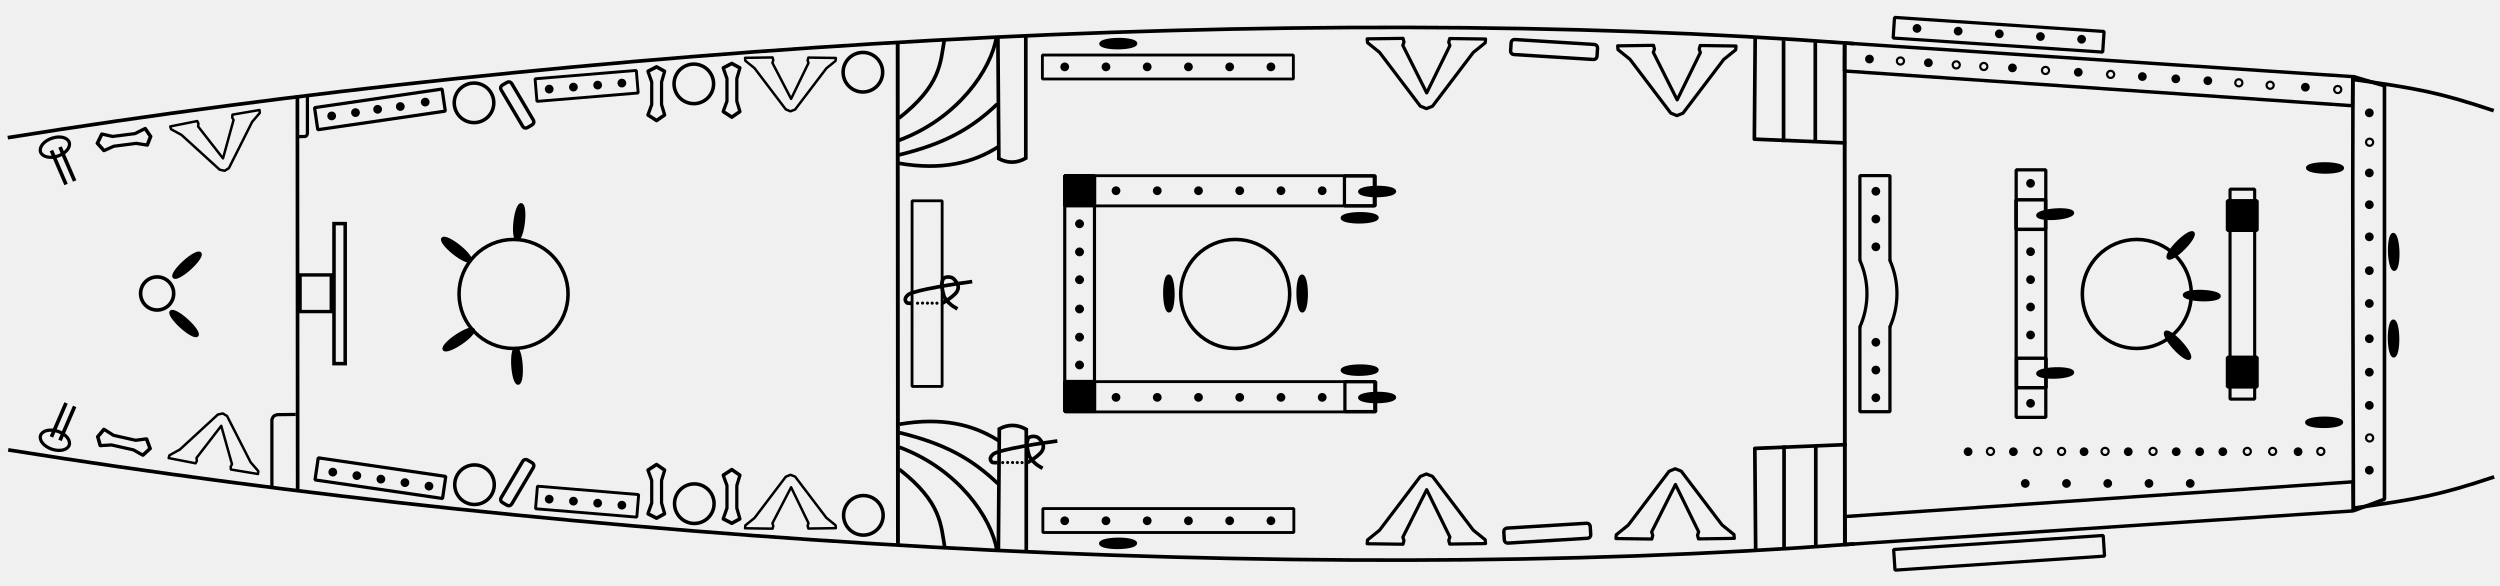
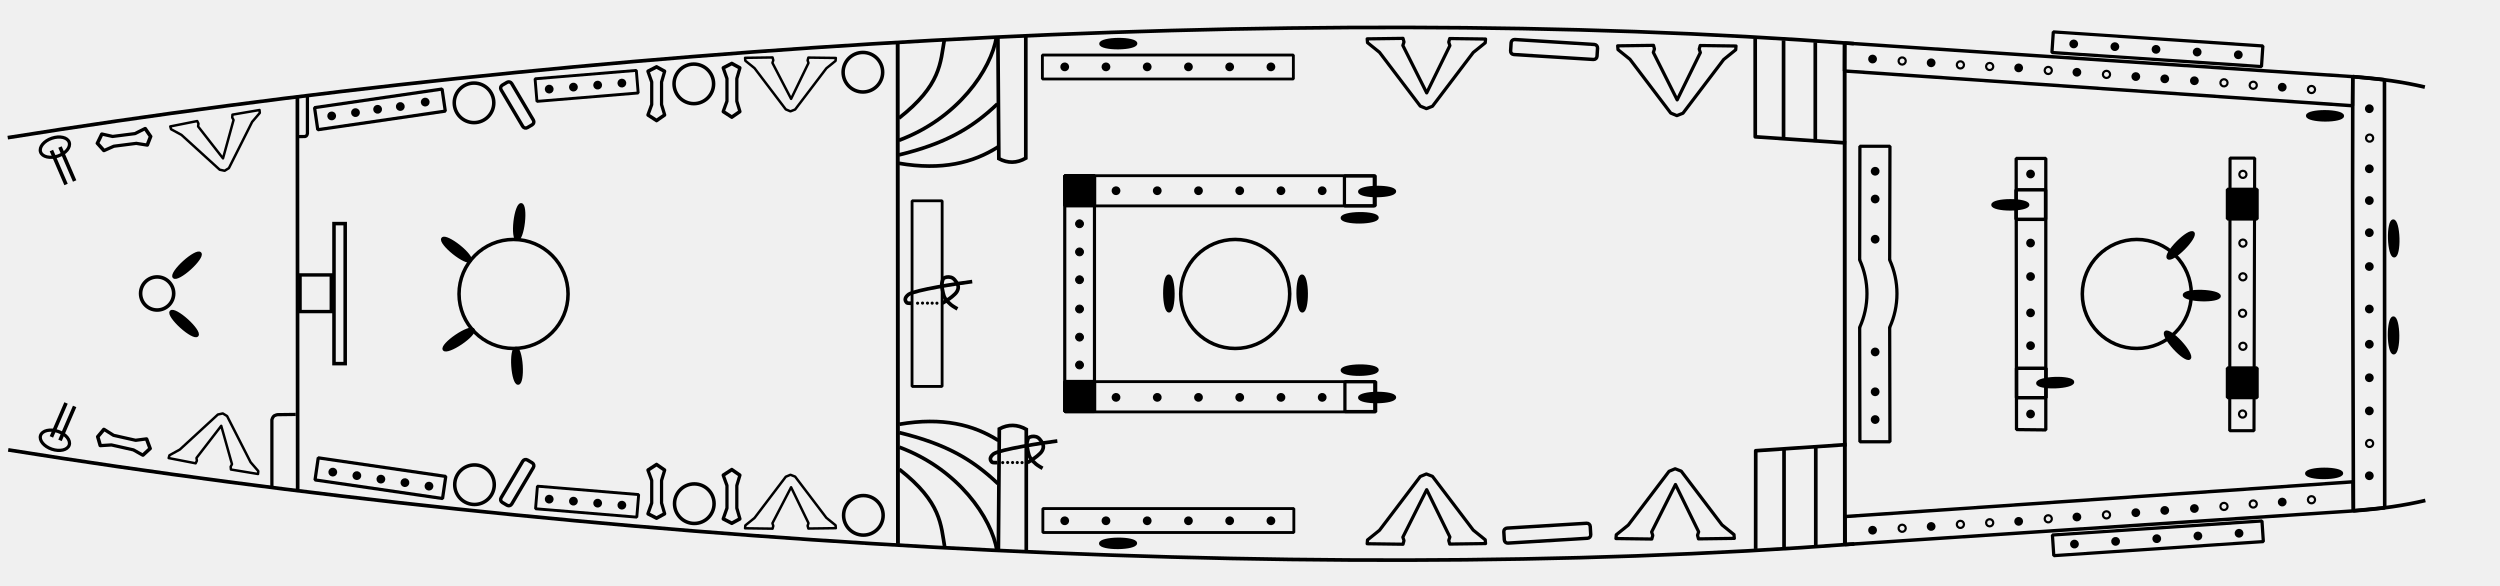
<svg xmlns="http://www.w3.org/2000/svg" xmlns:ns2="https://github.com/jolaf/rigging" xmlns:xlink="http://www.w3.org/1999/xlink" viewBox="-2 -7 679 159" version="1.1" id="svg993" width="724.267" height="169.6">
  <defs id="defs4">
    <ellipse cx="3.207" cy="-579.798" rx="1.126" ry="4.735" id="the_ellipse" style="fill:#000000;fill-rule:evenodd;stroke:#000000;stroke-width:0.88;stroke-linecap:round;stroke-linejoin:round" transform="rotate(89.50973)" />
    <circle style="fill:none;fill-rule:evenodd;stroke:#000000;stroke-width:0.962;stroke-miterlimit:0" id="circle4449" cx="160.871" cy="398.091" r="5.371" />
    <rect id="deckMask" width="220.711" height="146.642" x="277.269" y="-0.809" />
    <circle style="fill:#000000;fill-rule:evenodd;stroke:#000000;stroke-width:0.882;stroke-miterlimit:0" id="nagel" cx="567.539" cy="28.152" transform="rotate(-8.297298)" r="0.759" />
-     <circle r="0.974" cy="44.504" cx="602.827" id="nagel-hole" style="fill:none;fill-rule:evenodd;stroke:#000000;stroke-width:0.601;stroke-miterlimit:0" transform="rotate(-8.297298)" />
+     <circle r="0.974" cy="138.775" cx="607.213" id="nagel-hole" style="fill:none;fill-rule:evenodd;stroke:#000000;stroke-width:0.601;stroke-miterlimit:0" transform="rotate(-8.297298)" />
    <rect rx="2.4" y="138.702" x="650.73" height="9.613" width="18.143" id="rect_big" style="fill:#ffffff;fill-opacity:0.001;fill-rule:evenodd;stroke:#000000;stroke-width:0.88;stroke-linecap:round;stroke-linejoin:round" />
    <rect rx="1.3" y="135.08" x="624.196" height="9.104" width="4.761" id="rect_small" style="fill:#ffffff;fill-opacity:0.001;fill-rule:evenodd;stroke:#000000;stroke-width:0.88;stroke-miterlimit:0.3" />
    <path style="fill:#ffffff;fill-opacity:0.001;fill-rule:evenodd;stroke:#000000;stroke-width:0.88;stroke-linecap:round;stroke-linejoin:round" d="m 654.548,145.163 -11.071,-14.598 -3.259,-2.634 -0.089,-1.027 9.732,-0.134 0.268,0.982 -0.312,0.938 6.476,12.89 6.297,-12.845 -0.312,-0.938 0.268,-0.982 9.732,0.134 -0.089,1.027 -3.259,2.634 -11.071,14.598 -1.655,0.647 z" id="the_V_big" />
    <path id="the_V_small" d="m 658.953,141.072 -8.49,-11.195 -2.499,-2.02 -0.069,-0.787 7.463,-0.103 0.205,0.753 -0.24,0.719 5.073,9.774 4.723,-9.74 -0.24,-0.719 0.205,-0.753 7.463,0.103 -0.069,0.787 -2.499,2.02 -8.49,11.195 -1.269,0.496 z" style="fill:#ffffff;fill-opacity:0.001;fill-rule:evenodd;stroke:#000000;stroke-width:0.675;stroke-linecap:round;stroke-linejoin:round" />
    <g transform="matrix(-1,0,0,1,657.0613,84.96837)" id="strange_on_hut">
      <ellipse style="fill:#ffffff;fill-opacity:0.001;fill-rule:evenodd;stroke:#000000;stroke-width:0.88;stroke-miterlimit:0.3" id="path4323" cx="-74.057" cy="420.366" rx="4.104" ry="2.557" transform="rotate(-18.74917,-1131.871,-71.94031)" />
      <path transform="translate(-36.93956,-367.6302)" id="path4328" d="m 61.959,411.73 3.977,9.218" style="stroke:#000000;stroke-width:1px" />
      <path transform="translate(-36.93956,-367.6302)" style="stroke:#000000;stroke-width:1px" d="m 59.623,412.677 3.977,9.218" id="path4325" />
    </g>
    <g transform="translate(380.0305,-105.3119)" id="the_knot">
      <circle style="fill:#000000;fill-rule:evenodd;stroke:#000000;stroke-width:0;stroke-miterlimit:0" id="path4253" cx="283.884" cy="461.044" r="0.426" />
      <circle r="0.426" cy="461.013" cx="285.226" id="circle4255" style="fill:#000000;fill-rule:evenodd;stroke:#000000;stroke-width:0;stroke-miterlimit:0" />
      <circle style="fill:#000000;fill-rule:evenodd;stroke:#000000;stroke-width:0;stroke-miterlimit:0" id="circle4257" cx="286.568" cy="461.028" r="0.426" />
      <circle r="0.426" cy="461.028" cx="287.846" id="circle4259" style="fill:#000000;fill-rule:evenodd;stroke:#000000;stroke-width:0;stroke-miterlimit:0" />
      <circle style="fill:#000000;fill-rule:evenodd;stroke:#000000;stroke-width:0;stroke-miterlimit:0" id="circle4261" cx="289.14" cy="461.044" r="0.426" />
      <path style="fill:none;fill-rule:evenodd;stroke:#000000;stroke-width:1px" d="m 298.721,455.173 c -3.993,0.489 -15.46,2.284 -17.267,3.472 -0.874,0.684 -1.281,1.456 -0.505,2.273 0.295,0.218 1.515,0.126 1.515,0.126" id="path4249" />
      <path id="path4251" d="m 290.64,461.044 c 0,0 1.792,-1.092 2.589,-1.768 0.499,-0.424 1.088,-0.913 1.357,-1.421 0.27,-0.508 0.393,-0.888 0.316,-1.452 -0.077,-0.564 -0.8,-1.72 -1.438,-2.147 -0.638,-0.427 -1.581,-0.414 -2.192,-0.158 -0.612,0.256 -0.566,0.713 -0.758,1.357 -0.191,0.644 0.115,1.993 0.284,2.715 0.169,0.722 0.251,1.043 0.6,1.61 0.349,0.567 0.988,1.204 1.547,1.673 0.559,0.469 1.768,1.136 1.768,1.136" style="fill:none;fill-rule:evenodd;stroke:#000000;stroke-width:1px" />
    </g>
    <symbol id="mastMask">
      <path d="m 425.113,59.525 c 26.5,26.5 26.5,26.5 26.5,26.5 z" id="path89" />
      <path d="m 451.613,59.525 c -26.5,26.5 -26.5,26.5 -26.5,26.5 z" id="path91" />
    </symbol>
    <g id="duck" transform="matrix(0.8823634,0,0,1.004638,-152.5943,-25.94742)" style="stroke:#000000;stroke-width:0.996;stroke-linecap:butt;stroke-linejoin:round;stroke-miterlimit:1.4;stroke-dasharray:none;stroke-opacity:1;paint-order:markers fill stroke">
      <g id="g4797" style="stroke:#000000;stroke-width:0.996;stroke-linecap:butt;stroke-linejoin:round;stroke-miterlimit:1.4;stroke-dasharray:none;stroke-opacity:1;paint-order:markers fill stroke">
        <path id="path4793" d="m 215.31,40.277 -0.959,-2.798 v -6.102 l 0.959,-2.893 -2.499,-1.196 -2.652,1.196 1.162,2.893 v 6.102 l -1.161,2.798 2.652,1.514 z" style="fill:none;fill-rule:evenodd;stroke:#000000;stroke-width:0.996;stroke-linecap:butt;stroke-linejoin:round;stroke-miterlimit:1.4;stroke-dasharray:none;stroke-opacity:1;paint-order:markers fill stroke" />
      </g>
    </g>
    <rect style="opacity:1;fill:none;fill-opacity:1;fill-rule:evenodd;stroke:#000000;stroke-width:0.938;stroke-linecap:butt;stroke-linejoin:round;stroke-miterlimit:1.4;stroke-dasharray:none;stroke-opacity:1;paint-order:markers fill stroke" id="duck-rect" width="3.349" height="13.396" x="396.501" y="72.319" ry="0.924" />
    <rect style="opacity:1;fill:none;fill-opacity:1;fill-rule:evenodd;stroke:#000000;stroke-width:0.938;stroke-linecap:butt;stroke-linejoin:round;stroke-miterlimit:1.4;stroke-dasharray:none;stroke-opacity:1;paint-order:markers fill stroke" id="duck-rect-big" width="23.517" height="4.083" x="529.238" y="-2.573" transform="scale(1,-1)" ry="0.924" />
  </defs>
  <g id="layer1">
    <path id="path4304" d="m 78.845,125.846 -0.072,-106.605" style="fill:none;fill-rule:evenodd;stroke:#000000;stroke-width:1px" />
    <path style="fill:none;fill-rule:evenodd;stroke:#000000;stroke-width:1.056px" d="M 241.884,140.713 241.814,4.288" id="path4288" />
-     <path style="fill:none;fill-rule:evenodd;stroke:#000000;stroke-width:0.978;stroke-miterlimit:0" d="m 645.621,16.319 -8.556,-2.552 c -0.16,38.87 0.067,82.382 0.128,117.952 l 8.428,-3.135 z" id="path4294" />
+     <path style="fill:none;fill-rule:evenodd;stroke:#000000;stroke-width:0.978;stroke-miterlimit:0" d="m 645.621,14.671 -8.605,-0.857 c -0.16,38.87 0.115,82.335 0.176,117.905 l 8.493,-0.805 z" id="path4294" />
    <path style="fill:none;fill-rule:evenodd;stroke:#000000;stroke-width:0.88" d="m 81.496,18.931 v 10.38 c -0.175,0.713 -0.438,0.672 -0.685,0.766 l -2.226,0.035" id="path4306" />
    <ellipse style="fill:none;stroke:#000000;stroke-width:0.98;stroke-miterlimit:0.3" id="path4314" cx="40.678" cy="72.707" rx="4.495" ry="4.495" />
    <rect style="fill:none;fill-rule:evenodd;stroke:#000000;stroke-width:0.921" id="rect4317" width="8.482" height="9.949" x="79.496" y="67.672" />
    <rect style="fill:none;fill-rule:evenodd;stroke:#000000;stroke-width:0.961" id="rect4322" width="3.041" height="38.031" x="88.712" y="53.73" />
    <g id="g4332" transform="translate(-36.91926,-367.6302)">
      <path style="fill:none;fill-rule:evenodd;stroke:#000000;stroke-width:0.767;stroke-miterlimit:0" d="m 290.809,415.168 h -8.168 c -0.004,16.806 -0.007,33.613 -0.011,50.419 h 8.168 c 0.004,-16.806 0.007,-33.613 0.011,-50.419 z" id="path4247" />
    </g>
    <path id="path4336" d="m 295.259,104.764 h -8.075 c 0,-21.34 0,-42.68 0,-64.019 h 8.075 c 0,21.34 0,42.68 0,64.019 z" style="fill:none;fill-rule:evenodd;stroke:#000000;stroke-width:0.86;stroke-miterlimit:0" />
    <g id="g4318" transform="translate(-40.05032,-367.6302)">
      <g id="g4299">
-         <path style="fill:none;fill-rule:evenodd;stroke:#000000;stroke-width:0.882;stroke-miterlimit:0" d="m 543.2,431.437 v -23.112 h 8.158 v 23.15" id="path4201" />
-         <path id="path4211" d="m 551.285,431.226 c 1.304,2.875 1.979,5.997 1.979,9.164 0,3.167 -0.675,6.288 -1.979,9.164" style="fill:none;fill-rule:evenodd;stroke:#000000;stroke-width:0.88;stroke-linejoin:round;stroke-miterlimit:0" />
+         <path style="fill:none;fill-rule:evenodd;stroke:#000000;stroke-width:0.882;stroke-miterlimit:0" d="m 543.138,431.226 0.062,-30.87 h 8.158 l -0.072,30.87" id="path4201" />
+         <path id="path4211" d="m 551.285,431.226 c 1.304,2.875 1.979,5.997 1.979,9.164 0,3.167 -0.675,6.288 -1.979,9.164" style="fill:none;fill-rule:evenodd;stroke:#000000;stroke-width:0.88;stroke-linejoin:round;stroke-miterlimit:0;stroke-linecap:round" />
      </g>
      <g transform="matrix(1,0,0,-1,-1.332961e-5,880.7794)" id="g4305">
-         <path id="path4308" d="m 543.2,431.437 v -23.112 h 8.158 v 23.15" style="fill:none;fill-rule:evenodd;stroke:#000000;stroke-width:0.882;stroke-miterlimit:0" />
-         <path id="path4312" d="m 543.138,431.226 c 1.304,2.875 1.979,5.997 1.979,9.164 0,3.167 -0.675,6.288 -1.979,9.164" style="fill:none;fill-rule:evenodd;stroke:#000000;stroke-width:0.88;stroke-linejoin:round;stroke-miterlimit:0" />
-       </g>
-     </g>
-     <rect style="fill:none;fill-rule:evenodd;stroke:#000000;stroke-width:0.888;stroke-miterlimit:0" id="rect4326" width="8.047" height="67.236" x="545.591" y="39.122" />
+         <path id="path4308" d="m 543.138,431.226 0.062,-31.057 h 8.158 l -0.072,31.057" style="fill:none;fill-rule:evenodd;stroke:#000000;stroke-width:0.882;stroke-miterlimit:0" />
+         <path id="path4312" d="m 543.138,431.226 c 1.304,2.875 1.979,5.997 1.979,9.164 0,3.167 -0.675,6.288 -1.979,9.164" style="fill:none;fill-rule:evenodd;stroke:#000000;stroke-width:0.88;stroke-linejoin:round;stroke-miterlimit:0;stroke-dasharray:none;stroke-linecap:round" />
+       </g>
+     </g>
+     <path style="fill:none;fill-rule:evenodd;stroke:#000000;stroke-width:0.888;stroke-miterlimit:0" d="m 545.591,36.028 h 8.047 v 73.736 l -7.955,-0.091 z" id="rect4326" />
    <circle style="fill:none;fill-rule:evenodd;stroke:#000000;stroke-width:0.962;stroke-miterlimit:0" id="path4330" cx="578.359" cy="72.838" r="14.805" />
-     <rect style="fill:none;fill-rule:evenodd;stroke:#000000;stroke-width:0.845;stroke-miterlimit:0" id="rect4333" width="6.687" height="57.015" x="603.681" y="44.379" />
+     <path style="fill:none;fill-rule:evenodd;stroke:#000000;stroke-width:0.845;stroke-miterlimit:0" d="m 603.681,35.941 h 6.687 l -0.183,74.036 h -6.595 z" id="rect4333" />
    <path id="path4412" d="m 71.845,125.611 v -18.614 c 0.389,-1.278 0.973,-1.205 1.523,-1.374 l 4.95,-0.062" style="fill:none;fill-rule:evenodd;stroke:#000000;stroke-width:0.88" />
    <circle r="14.805" cy="72.838" cx="333.481" id="circle327" style="fill:none;fill-rule:evenodd;stroke:#000000;stroke-width:0.962;stroke-miterlimit:0" />
    <circle style="fill:none;fill-rule:evenodd;stroke:#000000;stroke-width:0.962;stroke-miterlimit:0" id="circle329" cx="137.481" cy="72.838" r="14.805" />
    <g id="g4449">
      <g style="fill:none;stroke:#000000" transform="translate(-36.91926,-367.6302)" id="portDrawing">
-         <path id="path4399" d="M 37.019,398.018 C 191.609,373.298 384.77,360.828 538.409,372.482 m 135.527,9.712 c 17.534,2.491 23.202,3.456 38.274,8.494" style="fill-rule:evenodd;stroke-width:1px" />
+         <path id="path4399" d="M 37.019,398.018 C 191.609,373.298 384.77,360.828 538.409,372.482 m 135.527,8.962 c 7.635,0.571 13.848,1.48 19.578,2.841" style="fill-rule:evenodd;stroke-width:1px" />
        <path id="path4286" d="m 305.95,370.636 0.253,33.082 c 2.441,1.306 4.882,1.261 7.324,-0.126 V 370.257" style="fill-rule:evenodd;stroke-width:1px" />
        <path id="path4296" d="m 279.055,392.733 c 11.483,-8.995 11.262,-15.064 12.374,-21.466" style="fill-rule:evenodd;stroke-width:1px" />
        <path id="path4298" d="m 279.055,398.746 c 16.006,-5.945 25.097,-19.221 26.517,-28.111" style="fill-rule:evenodd;stroke-width:1px" />
        <path id="path4300" d="m 279.055,402.708 c 12.562,-3.067 19.688,-7.145 26.769,-13.858" style="fill-rule:evenodd;stroke-width:1px" />
        <path id="path4302" d="m 279.055,404.981 c 11.722,2.006 20.149,-0.133 26.895,-4.419" style="fill-rule:evenodd;stroke-width:1px" />
        <path transform="rotate(3.861944)" style="fill-rule:evenodd;stroke:#000000;stroke-width:0.938;stroke-miterlimit:0;stroke-dasharray:none;stroke-opacity:1" d="m 559.783,335.373 138.313,-0.186 0.451,7.89 -138.295,-0.12 z" id="rect4158" />
-         <rect transform="matrix(0.9977573,0.06693505,-0.06658984,0.9977804,0,0)" y="327.759" x="572.584" height="5.615" width="57.042" id="rect4272" style="fill-rule:evenodd;stroke-width:0.88;stroke-linecap:round;stroke-miterlimit:0" />
+         <rect transform="matrix(0.9977573,0.06693505,-0.06658984,0.9977804,0,0)" y="328.801" x="615.875" height="5.615" width="57.042" id="rect4272" style="fill-rule:evenodd;stroke-width:0.88;stroke-linecap:round;stroke-miterlimit:0" />
        <rect style="fill-rule:evenodd;stroke-width:0.777;stroke-miterlimit:0" id="rect4231" width="84.366" height="8.21" x="324.103" y="408.345" />
        <rect y="375.577" x="318.031" height="6.51" width="68.166" id="rect4238" style="fill-rule:evenodd;stroke-width:0.777;stroke-miterlimit:0" />
        <rect transform="rotate(-4.735125)" y="395.605" x="148.093" height="6.154" width="27.593" id="rect4267" style="fill-rule:evenodd;stroke-width:0.787;stroke-miterlimit:0" />
        <rect transform="rotate(-8.297298)" style="fill-rule:evenodd;stroke-width:0.88;stroke-miterlimit:0" id="rect4281" width="35" height="6.061" x="62.831" y="403.152" />
-         <rect y="414.902" x="582.484" height="8.012" width="8.012" id="rect4212" style="fill-rule:evenodd;stroke-width:0.937;stroke-miterlimit:0" class="filled" />
+         <rect y="412.182" x="582.484" height="8.012" width="8.012" id="rect4212" style="fill-rule:evenodd;stroke-width:0.937;stroke-miterlimit:0" class="filled" />
        <rect style="fill-rule:evenodd;stroke-width:0.88;stroke-miterlimit:0" id="rect4227" width="8.109" height="8.109" x="400.07" y="408.425" class="filled" />
        <g id="g4442" transform="translate(15.03758,366.4963)">
-           <path id="path4436" d="m 496.591,4.622 -0.227,27.306 24.941,1.036" style="fill-rule:evenodd;stroke-width:1px;stroke-linejoin:round" />
+           <path id="path4436" d="m 496.591,4.622 0.018,26.671 24.696,1.671" style="fill-rule:evenodd;stroke-width:1px;stroke-linejoin:round" />
          <path id="path4438" d="M 512.916,32.737 V 5.607" style="fill-rule:evenodd;stroke-width:1px" />
-           <path id="path4440" d="M 504.3,32.737 V 5.075" style="fill-rule:evenodd;stroke-width:1px" />
+           <path id="path4440" d="m 504.294,31.792 0.006,-26.716" style="fill-rule:evenodd;stroke-width:1px" />
        </g>
        <use x="0" y="0" xlink:href="#circle4449" id="use11166" transform="translate(2.791898,-9.527781)" width="100%" height="100%" />
        <use x="0" y="0" xlink:href="#circle4449" id="use11168" transform="translate(108.4099,-17.84678)" width="100%" height="100%" />
        <use x="0" y="0" xlink:href="#use11168" id="use11170" transform="translate(-45.92,3.166)" width="100%" height="100%" />
      </g>
    </g>
    <use height="100%" width="100%" y="0" x="0" id="use405" transform="matrix(1,0,0,-1,0.1294417,145.5797)" xlink:href="#portDrawing" />
    <path id="path4434" d="M 499.075,140.577 499.005,4.684" style="fill:none;fill-rule:evenodd;stroke:#000000;stroke-width:1.056px" />
  </g>
  <g id="layer2" style="display:none">
    <g id="deckMasks" class="modeDependent which" style="fill:#ffffff">
      <use id="use758" xlink:href="#deckMask" class="deckMask" ns2:deck="fore" transform="matrix(0.8053231,0,0,1,274.6892,0)" x="0" y="0" width="100%" height="100%" />
      <use id="use760" xlink:href="#deckMask" class="deckMask" ns2:deck="main" x="0" y="0" width="100%" height="100%" />
      <use id="use668" xlink:href="#deckMask" class="deckMask" ns2:deck="stern" transform="matrix(1.2558,0,0,1,-348.0425,0)" x="0" y="0" width="100%" height="100%" />
    </g>
  </g>
  <g id="layer3" style="display:none">
    <g id="mastMasks" class="modeDependent where" style="stroke:#ff0000">
      <use id="use89" xlink:href="#mastMask" class="mastMask" ns2:mast="fore" transform="translate(140)" x="0" y="0" width="100%" height="100%" />
      <use id="use336" xlink:href="#mastMask" class="mastMask" ns2:mast="main" transform="translate(-104.8899)" x="0" y="0" width="100%" height="100%" />
      <use id="use338" xlink:href="#mastMask" class="mastMask" ns2:mast="mizzen" transform="translate(-300.9661)" x="0" y="0" width="100%" height="100%" />
    </g>
  </g>
  <g id="layer4">
    <g id="points" transform="translate(0.02029647,-7.1415848e-6)">
-       <g ns2:deck="fore" ns2:side="port" ns2:rail="frontRail" id="g4296" ns2:isAcross="true">
+       <g ns2:deck="fore" ns2:side="port" ns2:rail="frontRail" id="g4296" ns2:isAcross="true" transform="translate(0,-1.124999)">
        <use x="0" y="0" xlink:href="#nagel" id="use4878" transform="translate(75.82837,120.558)" width="100%" height="100%" />
        <use x="0" y="0" xlink:href="#nagel" id="use4880" transform="translate(75.82837,111.3648)" width="100%" height="100%" />
        <use x="0" y="0" xlink:href="#nagel" id="use4882" transform="translate(75.82837,102.6395)" width="100%" height="100%" />
        <use x="0" y="0" xlink:href="#nagel" id="use4886" transform="translate(75.82833,94.00795)" width="100%" height="100%" />
-         <use x="0" y="0" xlink:href="#nagel-hole" id="use4884" transform="translate(38.62439,74.58944)" width="100%" height="100%" />
+         <use x="0" y="0" xlink:href="#nagel-hole" id="use4884" transform="translate(20.68006,-18.06192)" width="100%" height="100%" />
        <use x="0" y="0" xlink:href="#nagel" id="use4888" transform="translate(75.82833,77.69545)" width="100%" height="100%" />
      </g>
-       <g ns2:deck="fore" ns2:side="starboard" ns2:rail="frontRail" id="g4312" transform="translate(3.1976551e-4,38.75001)" ns2:isAcross="true">
+       <g ns2:deck="fore" ns2:side="starboard" ns2:rail="frontRail" id="g4312" transform="translate(3.1976551e-4,40.25001)" ns2:isAcross="true">
        <use x="0" y="0" xlink:href="#nagel" id="use4892" transform="translate(75.82824,90.72076)" width="100%" height="100%" />
        <use x="0" y="0" xlink:href="#nagel" id="use4894" transform="translate(75.82824,100.2898)" width="100%" height="100%" />
        <use x="0" y="0" xlink:href="#nagel" id="use4896" transform="translate(75.82824,109.3892)" width="100%" height="100%" />
        <use x="0" y="0" xlink:href="#nagel" id="use4898" transform="translate(75.82824,118.3958)" width="100%" height="100%" />
-         <use x="0" y="0" xlink:href="#nagel-hole" id="use4900" transform="translate(38.62456,116.1457)" width="100%" height="100%" />
+         <use x="0" y="0" xlink:href="#nagel-hole" id="use4900" transform="translate(20.68023,23.49431)" width="100%" height="100%" />
        <use x="0" y="0" xlink:href="#nagel" id="use4902" transform="translate(75.82824,136.0076)" width="100%" height="100%" />
      </g>
-       <g ns2:deck="fore" ns2:side="port" ns2:rail="behindFront" id="g1143" transform="rotate(-37.87483,414.6193,-760.7397)">
+       <g ns2:deck="fore" ns2:side="port" ns2:rail="behindFront" id="g1143" transform="rotate(-37.87483,409.2906,-762.5679)">
        <use x="0" y="0" xlink:href="#the_ellipse" id="use4877" transform="rotate(-53.25751,370.2347,499.1953)" width="100%" height="100%" />
      </g>
-       <g ns2:deck="fore" ns2:side="starboard" ns2:rail="behindFront" id="g1167" transform="translate(555.2928,48.18062)">
+       <g ns2:deck="fore" ns2:side="starboard" ns2:rail="behindFront" id="g1167" transform="translate(555.2928,47.33717)">
        <use x="0" y="0" xlink:href="#the_ellipse" id="use4881" transform="rotate(-90.10388,355.5147,260.5783)" width="100%" height="100%" />
      </g>
-       <g ns2:deck="fore" ns2:side="port" ns2:rail="backRail" id="g4384" ns2:isAcross="true" transform="translate(-2.8623)">
-         <use x="0" y="0" xlink:href="#nagel" id="use4905" transform="translate(-55.34016,114.0788)" width="100%" height="100%" />
+       <g ns2:deck="fore" ns2:side="port" ns2:rail="backRail" id="g4384" ns2:isAcross="true" transform="translate(-3.0498,-5.437401)">
+         <use x="0" y="0" xlink:href="#nagel" id="use4905" transform="translate(-55.34016,117.4538)" width="100%" height="100%" />
        <use x="0" y="0" xlink:href="#nagel" id="use4907" transform="translate(-55.34016,106.5357)" width="100%" height="100%" />
        <use x="0" y="0" xlink:href="#nagel" id="use4909" transform="translate(-55.34016,98.99535)" width="100%" height="100%" />
      </g>
-       <g ns2:deck="fore" ns2:side="starboard" ns2:rail="backRail" id="g4349" transform="translate(-2.8623,41.0122)" ns2:isAcross="true">
-         <use x="0" y="0" xlink:href="#nagel" id="use4912" transform="translate(-55.34016,98.99596)" width="100%" height="100%" />
+       <g ns2:deck="fore" ns2:side="starboard" ns2:rail="backRail" id="g4349" transform="translate(-3.0498,46.91855)" ns2:isAcross="true">
+         <use x="0" y="0" xlink:href="#nagel" id="use4912" transform="translate(-55.34016,95.71471)" width="100%" height="100%" />
        <use x="0" y="0" xlink:href="#nagel" id="use4914" transform="translate(-55.34016,106.5353)" width="100%" height="100%" />
        <use x="0" y="0" xlink:href="#nagel" id="use4916" transform="translate(-55.34016,114.0756)" width="100%" height="100%" />
      </g>
      <g ns2:deck="fore" ns2:side="port" ns2:rail="sideRail" id="g4304" transform="rotate(3.868472,821.8682,-178.4431)">
-         <use x="0" y="0" xlink:href="#nagel-hole" id="use4812" transform="translate(43.60217,72.56712)" width="100%" height="100%" />
-         <use x="0" y="0" xlink:href="#nagel" id="use4814" transform="translate(72.06869,83.62591)" width="100%" height="100%" />
-         <use x="0" y="0" xlink:href="#nagel-hole" id="use4816" transform="translate(16.68054,72.56749)" width="100%" height="100%" />
-         <use x="0" y="0" xlink:href="#nagel-hole" id="use4818" transform="translate(25.21549,72.65374)" width="100%" height="100%" />
-         <use x="0" y="0" xlink:href="#nagel" id="use4820" transform="translate(45.52632,83.66265)" width="100%" height="100%" />
-         <use x="0" y="0" xlink:href="#nagel" id="use4822" transform="translate(36.80655,83.7336)" width="100%" height="100%" />
-         <use x="0" y="0" xlink:href="#nagel" id="use4824" transform="translate(27.70687,83.73064)" width="100%" height="100%" />
-         <use x="0" y="0" xlink:href="#nagel-hole" id="use4826" transform="translate(-18.21146,72.63229)" width="100%" height="100%" />
-         <use x="0" y="0" xlink:href="#nagel" id="use4828" transform="translate(10.2601,83.73772)" width="100%" height="100%" />
-         <use x="0" y="0" xlink:href="#nagel-hole" id="use4830" transform="translate(-35.93189,72.76125)" width="100%" height="100%" />
-         <use x="0" y="0" xlink:href="#nagel" id="use4832" transform="translate(-7.658176,83.76166)" width="100%" height="100%" />
-         <use x="0" y="0" xlink:href="#nagel-hole" id="use4834" transform="translate(-52.72145,72.81597)" width="100%" height="100%" />
-         <use x="0" y="0" xlink:href="#nagel-hole" id="use4836" transform="translate(-60.2188,72.88602)" width="100%" height="100%" />
-         <use x="0" y="0" xlink:href="#nagel-hole" id="use4838" transform="translate(-75.41386,72.85641)" width="100%" height="100%" />
-         <use x="0" y="0" xlink:href="#nagel" id="use4840" transform="translate(-30.53045,83.92138)" width="100%" height="100%" />
-         <use x="0" y="0" xlink:href="#nagel" id="use4842" transform="translate(-46.56612,83.98057)" width="100%" height="100%" />
-       </g>
-       <g ns2:deck="fore" ns2:side="starboard" ns2:rail="sideRail" id="g4294" transform="translate(3.4263092e-4,85.75002)">
-         <use x="0" y="0" xlink:href="#nagel-hole" id="use4798" transform="translate(25.37137,72.81337)" width="100%" height="100%" />
-         <use x="0" y="0" xlink:href="#nagel" id="use4800" transform="translate(56.47593,83.97593)" width="100%" height="100%" />
-         <use x="0" y="0" xlink:href="#nagel-hole" id="use4802" transform="translate(12.28843,72.81338)" width="100%" height="100%" />
-         <use x="0" y="0" xlink:href="#nagel-hole" id="use4806" transform="translate(5.402808,72.81338)" width="100%" height="100%" />
-         <use x="0" y="0" xlink:href="#nagel" id="use4804" transform="translate(36.03846,83.97593)" width="100%" height="100%" />
-         <use x="0" y="0" xlink:href="#nagel" id="use4808" transform="translate(29.75751,83.97588)" width="100%" height="100%" />
-         <use x="0" y="0" xlink:href="#nagel" id="use4810" transform="translate(23.38251,83.97588)" width="100%" height="100%" />
-         <use x="0" y="0" xlink:href="#nagel-hole" id="use4813" transform="translate(-20.19094,72.81338)" width="100%" height="100%" />
-         <use x="0" y="0" xlink:href="#nagel" id="use4815" transform="translate(10.35126,83.97588)" width="100%" height="100%" />
-         <use x="0" y="0" xlink:href="#nagel-hole" id="use4817" transform="translate(-33.22219,72.81338)" width="100%" height="100%" />
-         <use x="0" y="0" xlink:href="#nagel" id="use4819" transform="translate(-1.648732,83.97588)" width="100%" height="100%" />
-         <use x="0" y="0" xlink:href="#nagel-hole" id="use4821" transform="translate(-45.03469,72.81338)" width="100%" height="100%" />
-         <use x="0" y="0" xlink:href="#nagel-hole" id="use4823" transform="translate(-51.50344,72.81338)" width="100%" height="100%" />
-         <use x="0" y="0" xlink:href="#nagel" id="use4825" transform="translate(-20.84874,83.97588)" width="100%" height="100%" />
-         <use x="0" y="0" xlink:href="#nagel-hole" id="use4827" transform="translate(-64.34718,72.81338)" width="100%" height="100%" />
-         <use x="0" y="0" xlink:href="#nagel" id="use4829" transform="translate(-33.14876,83.97588)" width="100%" height="100%" />
-       </g>
-       <g transform="rotate(3.769449,6449.379,-813.2297)" id="g5102" ns2:deck="fore" ns2:side="port" ns2:rail="shroudsRail">
+         <use x="0" y="0" xlink:href="#nagel-hole" id="use4812" transform="translate(18.54907,-19.60354)" width="100%" height="100%" />
+         <use x="0" y="0" xlink:href="#nagel" id="use4814" transform="translate(65.80175,84.04969)" width="100%" height="100%" />
+         <use x="0" y="0" xlink:href="#nagel-hole" id="use4816" transform="translate(-5.28586,-19.8119)" width="100%" height="100%" />
+         <use x="0" y="0" xlink:href="#nagel-hole" id="use4818" transform="translate(2.687874,-19.6877)" width="100%" height="100%" />
+         <use x="0" y="0" xlink:href="#nagel" id="use4820" transform="translate(41.8784,83.90932)" width="100%" height="100%" />
+         <use x="0" y="0" xlink:href="#nagel" id="use4822" transform="translate(33.81339,83.936)" width="100%" height="100%" />
+         <use x="0" y="0" xlink:href="#nagel" id="use4824" transform="translate(25.92968,83.85081)" width="100%" height="100%" />
+         <use x="0" y="0" xlink:href="#nagel-hole" id="use4826" transform="translate(-37.27823,-19.94317)" width="100%" height="100%" />
+         <use x="0" y="0" xlink:href="#nagel" id="use4828" transform="translate(9.885951,83.76302)" width="100%" height="100%" />
+         <use x="0" y="0" xlink:href="#nagel-hole" id="use4830" transform="translate(-53.12793,-19.94072)" width="100%" height="100%" />
+         <use x="0" y="0" xlink:href="#nagel" id="use4832" transform="translate(-5.974521,83.64781)" width="100%" height="100%" />
+         <use x="0" y="0" xlink:href="#nagel-hole" id="use4834" transform="translate(-69.07567,-19.94292)" width="100%" height="100%" />
+         <use x="0" y="0" xlink:href="#nagel-hole" id="use4836" transform="translate(-77.0407,-19.84125)" width="100%" height="100%" />
+         <use x="0" y="0" xlink:href="#nagel-hole" id="use4838" transform="translate(-92.89051,-19.82658)" width="100%" height="100%" />
+         <use x="0" y="0" xlink:href="#nagel" id="use4840" transform="translate(-29.78216,83.87078)" width="100%" height="100%" />
+         <use x="0" y="0" xlink:href="#nagel" id="use4842" transform="translate(-45.72429,83.92364)" width="100%" height="100%" />
+       </g>
+       <g transform="rotate(3.769449,6406.558,-164.402)" id="g5102" ns2:deck="fore" ns2:side="port" ns2:rail="shroudsRail">
        <use x="0" y="0" xlink:href="#nagel" id="use4845" transform="translate(19.31865,442.8958)" width="100%" height="100%" />
        <use x="0" y="0" xlink:href="#nagel" id="use4847" transform="translate(30.51896,442.8958)" width="100%" height="100%" />
        <use x="0" y="0" xlink:href="#nagel" id="use4849" transform="translate(41.71926,442.8958)" width="100%" height="100%" />
        <use x="0" y="0" xlink:href="#nagel" id="use4851" transform="translate(52.91861,442.8958)" width="100%" height="100%" />
        <use x="0" y="0" xlink:href="#nagel" id="use4853" transform="translate(64.11891,442.8958)" width="100%" height="100%" />
      </g>
-       <g ns2:side="starboard" ns2:rail="shroudsRail" ns2:deck="fore" id="g4282" transform="translate(-36.93921,-264.5465)">
+       <g ns2:side="starboard" ns2:rail="shroudsRail" ns2:deck="fore" id="g4282" transform="rotate(-3.750885,-3214.956,624.8586)">
        <use x="0" y="0" xlink:href="#nagel" id="use4833" transform="translate(64.11983,442.8955)" width="100%" height="100%" />
        <use x="0" y="0" xlink:href="#nagel" id="use4835" transform="translate(52.91953,442.8955)" width="100%" height="100%" />
        <use x="0" y="0" xlink:href="#nagel" id="use4837" transform="translate(41.71923,442.8955)" width="100%" height="100%" />
        <use x="0" y="0" xlink:href="#nagel" id="use4839" transform="translate(30.51893,442.8955)" width="100%" height="100%" />
        <use x="0" y="0" xlink:href="#nagel" id="use4841" transform="translate(19.31956,442.8955)" width="100%" height="100%" />
      </g>
-       <g id="g826" ns2:rail="onDeckFront" ns2:side="port" ns2:deck="fore" transform="rotate(-36.82482,379.7464,-782.5395)">
+       <g id="g826" ns2:rail="onDeckFront" ns2:side="port" ns2:deck="fore" transform="rotate(-36.82482,358.4847,-789.6173)">
        <use x="0" y="0" xlink:href="#the_ellipse" id="use4869" transform="rotate(37.61055,295.1683,-711.5751)" width="100%" height="100%" />
      </g>
-       <g transform="translate(544,80.45711)" ns2:deck="fore" ns2:side="starboard" ns2:rail="onDeckFront" id="g830">
+       <g transform="translate(544,94.33169)" ns2:deck="fore" ns2:side="starboard" ns2:rail="onDeckFront" id="g830">
        <use x="0" y="0" xlink:href="#the_ellipse" id="use4872" transform="rotate(0.2410182,-6560.32,-117563.42)" width="100%" height="100%" />
      </g>
-       <g ns2:deck="fore" ns2:side="port" ns2:rail="frontFists" id="g1149">
+       <g ns2:deck="fore" ns2:side="port" ns2:rail="frontFists" id="g1149" transform="translate(0,-3.093748)">
        <rect style="fill:#000000;fill-rule:evenodd;stroke:#000000;stroke-width:0.937;stroke-miterlimit:0" id="rect4199" width="8.012" height="8.012" x="602.97" y="47.53" />
      </g>
-       <g ns2:deck="fore" ns2:side="starboard" ns2:rail="frontFists" id="g1170" transform="translate(0,4.781184)">
+       <g ns2:deck="fore" ns2:side="starboard" ns2:rail="frontFists" id="g1170" transform="translate(0,7.687434)">
        <rect y="85.275" x="602.97" height="8.012" width="8.012" id="rect4327" style="fill:#000000;fill-rule:evenodd;stroke:#000000;stroke-width:0.937;stroke-miterlimit:0" />
      </g>
-       <g ns2:deck="fore" ns2:side="port" ns2:rail="backPillars" id="g1152" transform="rotate(-40.3728,556.1667,51.16615)">
+       <g ns2:deck="fore" ns2:side="port" ns2:rail="backPillars" id="g1152" transform="rotate(-36.15093,546.1945,68.57189)">
        <use x="0" y="0" xlink:href="#the_ellipse" id="use4852" transform="rotate(-143.4218,576.7309,28.61204)" width="100%" height="100%" />
      </g>
-       <g ns2:deck="fore" ns2:side="starboard" ns2:rail="backPillars" id="g1179" transform="rotate(-39.45442,556.1674,94.29907)">
+       <g ns2:deck="fore" ns2:side="starboard" ns2:rail="backPillars" id="g1179" transform="rotate(-39.45442,559.8273,95.61149)">
        <use x="0" y="0" xlink:href="#the_ellipse" id="use4857" transform="rotate(37.99271,428.4772,11.94186)" width="100%" height="100%" />
      </g>
      <g ns2:deck="fore" ns2:side="port" ns2:rail="behindMastRail" id="g4334" ns2:isAcross="true">
-         <use x="0" y="0" xlink:href="#nagel" id="use4920" transform="translate(-16.18084,122.9954)" width="100%" height="100%" />
-         <use x="0" y="0" xlink:href="#nagel" id="use4922" transform="translate(-16.18084,115.396)" width="100%" height="100%" />
-         <use x="0" y="0" xlink:href="#nagel" id="use4924" transform="translate(-16.18084,96.8344)" width="100%" height="100%" />
+         <use x="0" y="0" xlink:href="#nagel" id="use4920" transform="translate(-16.18084,122.1517)" width="100%" height="100%" />
+         <use x="0" y="0" xlink:href="#nagel" id="use4922" transform="translate(-16.18084,113.0523)" width="100%" height="100%" />
+         <use x="0" y="0" xlink:href="#nagel" id="use4924" transform="translate(-16.18084,94.30326)" width="100%" height="100%" />
      </g>
      <g ns2:deck="fore" ns2:side="starboard" ns2:rail="behindMastRail" id="g4339" transform="matrix(1,0,0,-1,3.4200031e-4,145.33)" ns2:isAcross="true">
-         <use x="0" y="0" xlink:href="#nagel" id="use4927" transform="translate(-16.18084,122.9955)" width="100%" height="100%" />
-         <use x="0" y="0" xlink:href="#nagel" id="use4929" transform="translate(-16.18084,115.3962)" width="100%" height="100%" />
-         <use x="0" y="0" xlink:href="#nagel" id="use4931" transform="translate(-16.18084,96.83458)" width="100%" height="100%" />
+         <use x="0" y="0" xlink:href="#nagel" id="use4927" transform="translate(-16.18084,121.4019)" width="100%" height="100%" />
+         <use x="0" y="0" xlink:href="#nagel" id="use4929" transform="translate(-16.18084,112.49)" width="100%" height="100%" />
+         <use x="0" y="0" xlink:href="#nagel" id="use4931" transform="translate(-16.18084,93.92845)" width="100%" height="100%" />
      </g>
      <g ns2:deck="fore" ns2:rail="atMastFront" ns2:side="center" id="g1173" transform="rotate(-32.90732,595.9848,73.28352)">
        <use x="0" y="0" xlink:href="#the_ellipse" id="use4860" transform="rotate(35.2787,469.901,61.20751)" width="100%" height="100%" />
      </g>
      <g ns2:deck="fore" ns2:side="port" ns2:rail="atMastSide" id="g1146" transform="rotate(-32.86643,586.852,60.65819)">
        <use x="0" y="0" xlink:href="#the_ellipse" id="use4863" transform="rotate(-11.81596,891.4218,-20.48324)" width="100%" height="100%" />
      </g>
      <g ns2:deck="fore" ns2:side="starboard" ns2:rail="atMastSide" id="g1176" transform="rotate(-42.01908,592.0055,85.76763)">
        <use x="0" y="0" xlink:href="#the_ellipse" id="use4866" transform="rotate(-89.96514,627.8904,36.70499)" width="100%" height="100%" />
      </g>
      <g ns2:deck="main" ns2:side="port" ns2:rail="bulwark" id="g4357">
        <use x="0" y="0" xlink:href="#the_V_big" id="use4844" transform="translate(-202.7931,-121.4536)" width="100%" height="100%" />
        <use x="0" y="0" xlink:href="#the_V_big" id="use4855" transform="translate(-270.8224,-123.3499)" width="100%" height="100%" />
        <use x="0" y="0" xlink:href="#duck-rect-big" id="use4944" transform="rotate(3.559366,385.3945,-1942.512)" width="100%" height="100%" />
      </g>
      <g ns2:deck="main" ns2:side="starboard" ns2:rail="bulwark" id="g4367" transform="matrix(1,0,0,-1,1.0610231e-4,146.0804)">
        <use x="0" y="0" xlink:href="#the_V_big" id="use4862" transform="translate(-203.2551,-120.0929)" width="100%" height="100%" style="stroke:#000000;stroke-width:0.938;stroke-miterlimit:4;stroke-dasharray:none;stroke-opacity:1" />
        <use x="0" y="0" xlink:href="#the_V_big" id="use4865" transform="translate(-270.8229,-121.5022)" width="100%" height="100%" />
        <use x="0" y="0" xlink:href="#duck-rect-big" id="use4941" transform="rotate(3.482604,352.365,-2014.919)" width="100%" height="100%" />
      </g>
      <g ns2:deck="main" ns2:side="port" ns2:rail="sideRail" id="g4358">
        <use x="0" y="0" xlink:href="#nagel" id="use1167" transform="translate(-278.5013,65.20606)" width="100%" height="100%" />
        <use x="0" y="0" xlink:href="#use1167" id="use1169" transform="translate(11.20031)" width="100%" height="100%" />
        <use x="0" y="0" xlink:href="#use1169" id="use1171" width="100%" height="100%" transform="translate(11.20031)" />
        <use x="0" y="0" xlink:href="#use1171" id="use1173" width="100%" height="100%" transform="translate(11.19937)" />
        <use x="0" y="0" xlink:href="#use1173" id="use1175" width="100%" height="100%" transform="translate(11.20031)" />
        <use x="0" y="0" xlink:href="#use1175" id="use1177" width="100%" height="100%" transform="translate(11.20031)" />
      </g>
      <g ns2:deck="main" ns2:side="starboard" ns2:rail="sideRail" id="g4383" transform="translate(2.8753596e-4,123.2827)">
        <use x="0" y="0" xlink:href="#nagel" id="use1180" transform="translate(-278.5016,65.20552)" width="100%" height="100%" />
        <use x="0" y="0" xlink:href="#use1180" id="use1182" transform="translate(11.20031)" width="100%" height="100%" />
        <use x="0" y="0" xlink:href="#use1182" id="use1184" width="100%" height="100%" transform="translate(11.20031)" />
        <use x="0" y="0" xlink:href="#use1184" id="use1186" width="100%" height="100%" transform="translate(11.19937)" />
        <use x="0" y="0" xlink:href="#use1186" id="use1188" width="100%" height="100%" transform="translate(11.20031)" />
        <use x="0" y="0" xlink:href="#use1188" id="use1190" width="100%" height="100%" transform="translate(11.20031)" />
      </g>
      <g ns2:deck="main" ns2:side="port" ns2:rail="aboveRail" id="g1155">
        <use x="0" y="0" xlink:href="#the_ellipse" id="use4885" transform="translate(-278.0968,6.603804)" width="100%" height="100%" />
      </g>
      <g ns2:deck="main" ns2:side="starboard" ns2:rail="aboveRail" id="g1191">
        <use x="0" y="0" xlink:href="#the_ellipse" id="use4889" transform="translate(-278.1591,142.3304)" width="100%" height="100%" />
      </g>
      <g ns2:deck="main" ns2:side="port" ns2:rail="frontPillars" id="g1161">
        <use x="0" y="0" xlink:href="#the_ellipse" id="use4893" transform="translate(-207.8016,46.76724)" width="100%" height="100%" />
      </g>
      <g ns2:deck="main" ns2:side="starboard" ns2:rail="frontPillars" id="g1182">
        <use x="0" y="0" xlink:href="#the_ellipse" id="use4904" transform="translate(-207.8016,102.7172)" width="100%" height="100%" />
      </g>
      <g ns2:deck="main" ns2:side="port" ns2:rail="onDeckFront" id="g1164">
        <use x="0" y="0" xlink:href="#the_ellipse" id="use4897" transform="translate(-212.5341,53.91005)" width="100%" height="100%" />
      </g>
      <g ns2:deck="main" ns2:side="starboard" ns2:rail="onDeckFront" id="g1185">
        <use x="0" y="0" xlink:href="#the_ellipse" id="use4901" transform="translate(-212.5341,95.28474)" width="100%" height="100%" />
      </g>
      <g ns2:deck="main" ns2:side="port" ns2:rail="backFists" id="g1158">
        <rect y="408.336" x="324.097" height="8.109" width="8.109" id="rect4213" style="fill:#000000;fill-rule:evenodd;stroke:#000000;stroke-width:0.88;stroke-miterlimit:0" transform="translate(-36.93956,-367.6302)" />
      </g>
      <g ns2:deck="main" ns2:side="starboard" ns2:rail="backFists" id="g1188">
        <rect style="fill:#000000;fill-rule:evenodd;stroke:#000000;stroke-width:0.88;stroke-miterlimit:0" id="rect4423" width="8.109" height="8.109" x="287.157" y="96.606" />
      </g>
      <g ns2:deck="main" ns2:side="port" ns2:rail="behindMastRail" id="g4374" ns2:isAcross="true">
        <circle r="1.067" cy="436.607" cx="328.12" id="circle4234" style="fill:#000000;fill-rule:evenodd;stroke:#000000;stroke-width:0.266;stroke-miterlimit:2.9" transform="translate(-36.93956,-367.6302)" />
        <circle style="fill:#000000;fill-rule:evenodd;stroke:#000000;stroke-width:0.266;stroke-miterlimit:2.9" id="circle4243" cx="328.12" cy="429.047" r="1.067" transform="translate(-36.93956,-367.6302)" />
        <circle r="1.067" cy="421.407" cx="328.12" id="circle4245" style="fill:#000000;fill-rule:evenodd;stroke:#000000;stroke-width:0.266;stroke-miterlimit:2.9" transform="translate(-36.93956,-367.6302)" />
      </g>
      <g ns2:deck="main" ns2:side="starboard" ns2:rail="behindMastRail" id="g4415" transform="translate(0,23.1497)" ns2:isAcross="true">
        <circle transform="translate(-36.93956,-367.6302)" style="fill:#000000;fill-rule:evenodd;stroke:#000000;stroke-width:0.266;stroke-miterlimit:2.9" id="circle4421" cx="328.12" cy="421.407" r="1.067" />
        <circle transform="translate(-36.93956,-367.6302)" r="1.067" cy="429.047" cx="328.12" id="circle4419" style="fill:#000000;fill-rule:evenodd;stroke:#000000;stroke-width:0.266;stroke-miterlimit:2.9" />
        <circle transform="translate(-36.93956,-367.6302)" style="fill:#000000;fill-rule:evenodd;stroke:#000000;stroke-width:0.266;stroke-miterlimit:2.9" id="circle4417" cx="328.12" cy="436.607" r="1.067" />
      </g>
      <g ns2:deck="main" ns2:side="port" ns2:rail="sideMastRail" id="g4366">
        <use x="0" y="0" xlink:href="#nagel" id="use4789" transform="translate(-264.5706,98.84545)" width="100%" height="100%" />
        <use x="0" y="0" xlink:href="#nagel" id="use4791" transform="translate(-253.3703,98.84545)" width="100%" height="100%" />
        <use x="0" y="0" xlink:href="#nagel" id="use4793" transform="translate(-242.1709,98.84545)" width="100%" height="100%" />
        <use x="0" y="0" xlink:href="#nagel" id="use4795" transform="translate(-230.9706,98.84545)" width="100%" height="100%" />
        <use x="0" y="0" xlink:href="#nagel" id="use4799" transform="translate(-219.7703,98.84545)" width="100%" height="100%" />
        <use x="0" y="0" xlink:href="#nagel" id="use4801" transform="translate(-208.5709,98.84545)" width="100%" height="100%" />
      </g>
      <g ns2:deck="main" ns2:side="starboard" ns2:rail="sideMastRail" id="g4397" transform="translate(2.9652077e-4,56.12501)">
        <use x="0" y="0" xlink:href="#nagel" id="use4805" transform="translate(-264.5709,98.84576)" width="100%" height="100%" />
        <use x="0" y="0" xlink:href="#nagel" id="use4870" transform="translate(-253.3705,98.84576)" width="100%" height="100%" />
        <use x="0" y="0" xlink:href="#nagel" id="use4875" transform="translate(-242.1712,98.84576)" width="100%" height="100%" />
        <use x="0" y="0" xlink:href="#nagel" id="use4890" transform="translate(-230.9709,98.84576)" width="100%" height="100%" />
        <use x="0" y="0" xlink:href="#nagel" id="use4895" transform="translate(-219.7705,98.84576)" width="100%" height="100%" />
        <use x="0" y="0" xlink:href="#nagel" id="use4899" transform="translate(-208.5712,98.84576)" width="100%" height="100%" />
      </g>
      <g ns2:deck="main" ns2:rail="atMastFront" ns2:side="center" id="g1194">
        <use x="0" y="0" xlink:href="#the_ellipse" id="use4911" transform="rotate(90,428.4881,-78.59684)" width="100%" height="100%" />
      </g>
      <g ns2:deck="main" ns2:rail="atMastBack" ns2:side="center" id="g1197">
        <use x="0" y="0" xlink:href="#the_ellipse" id="use4908" transform="rotate(90,410.3882,-96.69668)" width="100%" height="100%" />
      </g>
      <g ns2:deck="stern" ns2:rail="atFront" ns2:side="center" id="g4276" transform="translate(-36.62388,-385.82)">
        <use x="0" y="0" xlink:href="#the_knot" id="use4868" transform="translate(-380.0936,105.4382)" width="100%" height="100%" />
      </g>
      <g transform="translate(-13.50777,-342.5271)" id="g808" ns2:side="starboard" ns2:rail="aboveLadder" ns2:deck="stern">
        <use x="0" y="0" xlink:href="#the_knot" id="use4887" transform="translate(-380.0936,105.4382)" width="100%" height="100%" />
      </g>
      <g ns2:deck="stern" ns2:side="port" ns2:rail="bulwark" id="g4431">
        <use x="0" y="0" xlink:href="#the_V_small" id="use4871" transform="translate(-447.5538,-118.3633)" width="100%" height="100%" />
        <use x="0" y="0" xlink:href="#duck" id="use4854" transform="translate(161.5566,8.776484)" width="100%" height="100%" />
        <use x="0" y="0" xlink:href="#duck" id="use4873" transform="translate(141.1166,9.700325)" width="100%" height="100%" />
        <use x="0" y="0" xlink:href="#duck-rect" id="use4925" transform="rotate(-30.63951,163.3519,524.2983)" width="100%" height="100%" />
      </g>
      <g ns2:deck="stern" ns2:side="starboard" ns2:rail="bulwark" id="g4439" transform="matrix(1,0,0,-1,7.6282286e-5,145.5905)">
        <use x="0" y="0" xlink:href="#the_V_small" id="use4874" transform="translate(-447.5538,-117.9633)" width="100%" height="100%" />
        <use x="0" y="0" xlink:href="#duck" id="use4891" transform="translate(141.1166,10.39321)" width="100%" height="100%" />
        <use x="0" y="0" xlink:href="#duck" id="use4903" transform="translate(161.5563,9.007445)" width="100%" height="100%" />
        <use x="0" y="0" xlink:href="#duck-rect" id="use4928" transform="rotate(-30.63951,163.3519,524.2983)" width="100%" height="100%" />
      </g>
      <g ns2:deck="stern" ns2:side="port" ns2:rail="sideRail" id="g4420" transform="translate(-19.29988)">
        <use x="0" y="0" xlink:href="#use1142" id="use1144" transform="translate(-19.7325,1.634062)" width="100%" height="100%" />
        <use x="0" y="0" xlink:href="#use1144" id="use1146" transform="translate(6.5775,-0.5446874)" width="100%" height="100%" />
        <use x="0" y="0" xlink:href="#use1146" id="use1148" width="100%" height="100%" transform="translate(6.583125,-0.5446875)" />
        <use x="0" y="0" xlink:href="#nagel" id="use1142" transform="translate(-379.4827,69.61231)" width="100%" height="100%" />
      </g>
      <g ns2:deck="stern" ns2:side="starboard" ns2:rail="sideRail" id="g4453" transform="matrix(1,0,0,-1,-19.19987,145.7706)">
        <use x="0" y="0" xlink:href="#use1158" id="use1160" transform="translate(-6.5775,0.5446872)" width="100%" height="100%" />
        <use x="0" y="0" xlink:href="#use1156" id="use1158" transform="translate(-6.583125,0.5446877)" width="100%" height="100%" />
        <use x="0" y="0" xlink:href="#use1154" id="use1156" transform="translate(-6.571874,0.5446872)" width="100%" height="100%" />
        <use x="0" y="0" xlink:href="#nagel" id="use1154" transform="translate(-379.5827,69.61203)" width="100%" height="100%" />
      </g>
      <g ns2:deck="stern" ns2:side="port" ns2:rail="shroudsRail" id="g4413" transform="translate(-26.8002,0.6002767)">
        <use x="0" y="0" xlink:href="#nagel" id="use1117" transform="translate(-450.7941,77.93026)" width="100%" height="100%" />
        <use x="0" y="0" xlink:href="#nagel" id="use1119" transform="translate(-432.1562,75.37508)" width="100%" height="100%" />
        <use x="0" y="0" xlink:href="#use1119" id="use1121" transform="translate(6.76376,-1.202446)" width="100%" height="100%" />
        <use x="0" y="0" xlink:href="#use1121" id="use1123" transform="translate(-12.9263,1.953976)" width="100%" height="100%" />
        <use x="0" y="0" xlink:href="#use1123" id="use1125" transform="translate(-6.012231,0.9018346)" width="100%" height="100%" />
      </g>
      <g ns2:deck="stern" ns2:side="starboard" ns2:rail="shroudsRail" id="g4463" transform="matrix(1,0,0,-1,-26.8002,145.2642)">
        <use x="0" y="0" xlink:href="#use1133" id="use1135" width="100%" height="100%" transform="translate(6.530625,-0.9515625)" />
        <use x="0" y="0" xlink:href="#use1131" id="use1133" width="100%" height="100%" transform="translate(6.531562,-0.9525)" />
        <use x="0" y="0" xlink:href="#use1129" id="use1131" width="100%" height="100%" transform="translate(6.530625,-0.9525)" />
        <use x="0" y="0" xlink:href="#use1127" id="use1129" transform="translate(6.530625,-0.9527678)" width="100%" height="100%" />
        <use x="0" y="0" xlink:href="#nagel" id="use1127" transform="translate(-450.4933,78.08057)" width="100%" height="100%" />
      </g>
      <g ns2:deck="stern" ns2:side="port" ns2:rail="atMast" id="g4475" transform="translate(5.839674,-2.641305)">
        <use x="0" y="0" xlink:href="#the_ellipse" id="use4831" transform="rotate(-140.8787,359.5382,113.2241)" width="100%" height="100%" />
        <use x="0" y="0" xlink:href="#the_ellipse" id="use4843" transform="rotate(-82.91271,389.1342,279.9064)" width="100%" height="100%" />
      </g>
      <g transform="matrix(1,0,0,-1,2.472404,149.4758)" id="g668" ns2:rail="atMast" ns2:side="starboard" ns2:deck="stern">
        <use x="0" y="0" xlink:href="#the_ellipse" id="use4846" transform="rotate(34.62871,244.0592,-706.1025)" width="100%" height="100%" />
        <use x="0" y="0" xlink:href="#the_ellipse" id="use4848" width="100%" height="100%" transform="rotate(94.25484,330.5307,-178.3542)" />
      </g>
      <g ns2:deck="stern" ns2:side="port" ns2:rail="poopBulwark" id="g4487">
        <use x="0" y="0" xlink:href="#the_V_small" id="use4879" transform="rotate(-10.50266,-196.4827,3361.217)" width="100%" height="100%" />
        <use x="0" y="0" xlink:href="#strange_on_hut" id="use4797" transform="translate(-616.125,-26.62441)" width="100%" height="100%" />
        <use x="0" y="0" xlink:href="#duck" id="use4910" transform="rotate(82.73893,20.79452,17.87183)" width="100%" height="100%" />
      </g>
      <g ns2:deck="stern" ns2:side="starboard" ns2:rail="poopBulwark" id="g4497" transform="matrix(1,0,0,-1,0,146.3879)" ns2:ignoreDeck="true">
        <use x="0" y="0" xlink:href="#the_V_small" id="use4883" transform="rotate(-10.18639,-204.4625,3466.995)" width="100%" height="100%" />
        <use x="0" y="0" xlink:href="#strange_on_hut" id="use4859" transform="translate(-616.125,-25.78125)" width="100%" height="100%" />
        <use x="0" y="0" xlink:href="#duck" id="use4915" transform="rotate(-102.6708,43.17997,22.37887)" width="100%" height="100%" />
      </g>
      <g ns2:deck="stern" ns2:side="port" ns2:rail="poopFlagstaff" id="g1200" ns2:ignoreDeck="true" transform="rotate(-41.65977,48.77074,65.03151)">
        <use x="0" y="0" xlink:href="#the_ellipse" id="use4807" transform="translate(-531.0336,66.78598)" width="100%" height="100%" />
      </g>
      <g ns2:deck="stern" ns2:side="starboard" ns2:rail="poopFlagstaff" id="g1203" ns2:ignoreDeck="true" transform="rotate(-36.99408,48.37453,82.05888)">
        <use x="0" y="0" xlink:href="#the_ellipse" id="use4811" transform="rotate(79.63218,264.7285,-278.9411)" width="100%" height="100%" />
      </g>
+       <g transform="matrix(0.9977215,-0.06746628,-0.06746628,-0.9977215,-10.16631,201.898)" id="g4934" ns2:rail="sideRail" ns2:side="starboard" ns2:deck="fore">
+         <use height="100%" width="100%" transform="translate(18.54907,-19.60354)" id="use4850" xlink:href="#nagel-hole" y="0" x="0" />
+         <use height="100%" width="100%" transform="translate(65.80175,84.04969)" id="use4856" xlink:href="#nagel" y="0" x="0" />
+         <use height="100%" width="100%" transform="translate(-5.28586,-19.8119)" id="use4858" xlink:href="#nagel-hole" y="0" x="0" />
+         <use height="100%" width="100%" transform="translate(2.687874,-19.6877)" id="use4861" xlink:href="#nagel-hole" y="0" x="0" />
+         <use height="100%" width="100%" transform="translate(41.8784,83.90932)" id="use4864" xlink:href="#nagel" y="0" x="0" />
+         <use height="100%" width="100%" transform="translate(33.81339,83.936)" id="use4867" xlink:href="#nagel" y="0" x="0" />
+         <use height="100%" width="100%" transform="translate(25.92968,83.85081)" id="use4876" xlink:href="#nagel" y="0" x="0" />
+         <use height="100%" width="100%" transform="translate(-37.27823,-19.94317)" id="use4906" xlink:href="#nagel-hole" y="0" x="0" />
+         <use height="100%" width="100%" transform="translate(9.885951,83.76302)" id="use4913" xlink:href="#nagel" y="0" x="0" />
+         <use height="100%" width="100%" transform="translate(-53.12793,-19.94072)" id="use4917" xlink:href="#nagel-hole" y="0" x="0" />
+         <use height="100%" width="100%" transform="translate(-5.974521,83.64781)" id="use4919" xlink:href="#nagel" y="0" x="0" />
+         <use height="100%" width="100%" transform="translate(-69.07567,-19.94292)" id="use4921" xlink:href="#nagel-hole" y="0" x="0" />
+         <use height="100%" width="100%" transform="translate(-77.0407,-19.84125)" id="use4923" xlink:href="#nagel-hole" y="0" x="0" />
+         <use height="100%" width="100%" transform="translate(-92.89051,-19.82658)" id="use4926" xlink:href="#nagel-hole" y="0" x="0" />
+         <use height="100%" width="100%" transform="translate(-29.78216,83.87078)" id="use4930" xlink:href="#nagel" y="0" x="0" />
+         <use height="100%" width="100%" transform="translate(-45.72429,83.92364)" id="use4932" xlink:href="#nagel" y="0" x="0" />
+       </g>
+       <g id="g5017">
+         <g id="g5002">
+           <use x="0" y="0" xlink:href="#nagel-hole" id="use4987" transform="translate(-13.73291,-9.338379)" width="100%" height="100%" />
+           <use x="0" y="0" xlink:href="#nagel-hole" id="use4989" transform="translate(-13.73291,9.333698)" width="100%" height="100%" />
+           <use x="0" y="0" xlink:href="#nagel-hole" id="use4991" transform="translate(-13.73291,18.49365)" width="100%" height="100%" />
+         </g>
+         <g id="g5007">
+           <use x="0" y="0" xlink:href="#nagel-hole" id="use4993" transform="translate(-13.81785,28.38557)" width="100%" height="100%" />
+           <use x="0" y="0" xlink:href="#nagel-hole" id="use4995" transform="translate(-13.72879,37.35352)" width="100%" height="100%" />
+           <use x="0" y="0" xlink:href="#nagel-hole" id="use4997" transform="translate(-13.82254,55.75776)" width="100%" height="100%" />
+         </g>
+       </g>
    </g>
  </g>
</svg>
